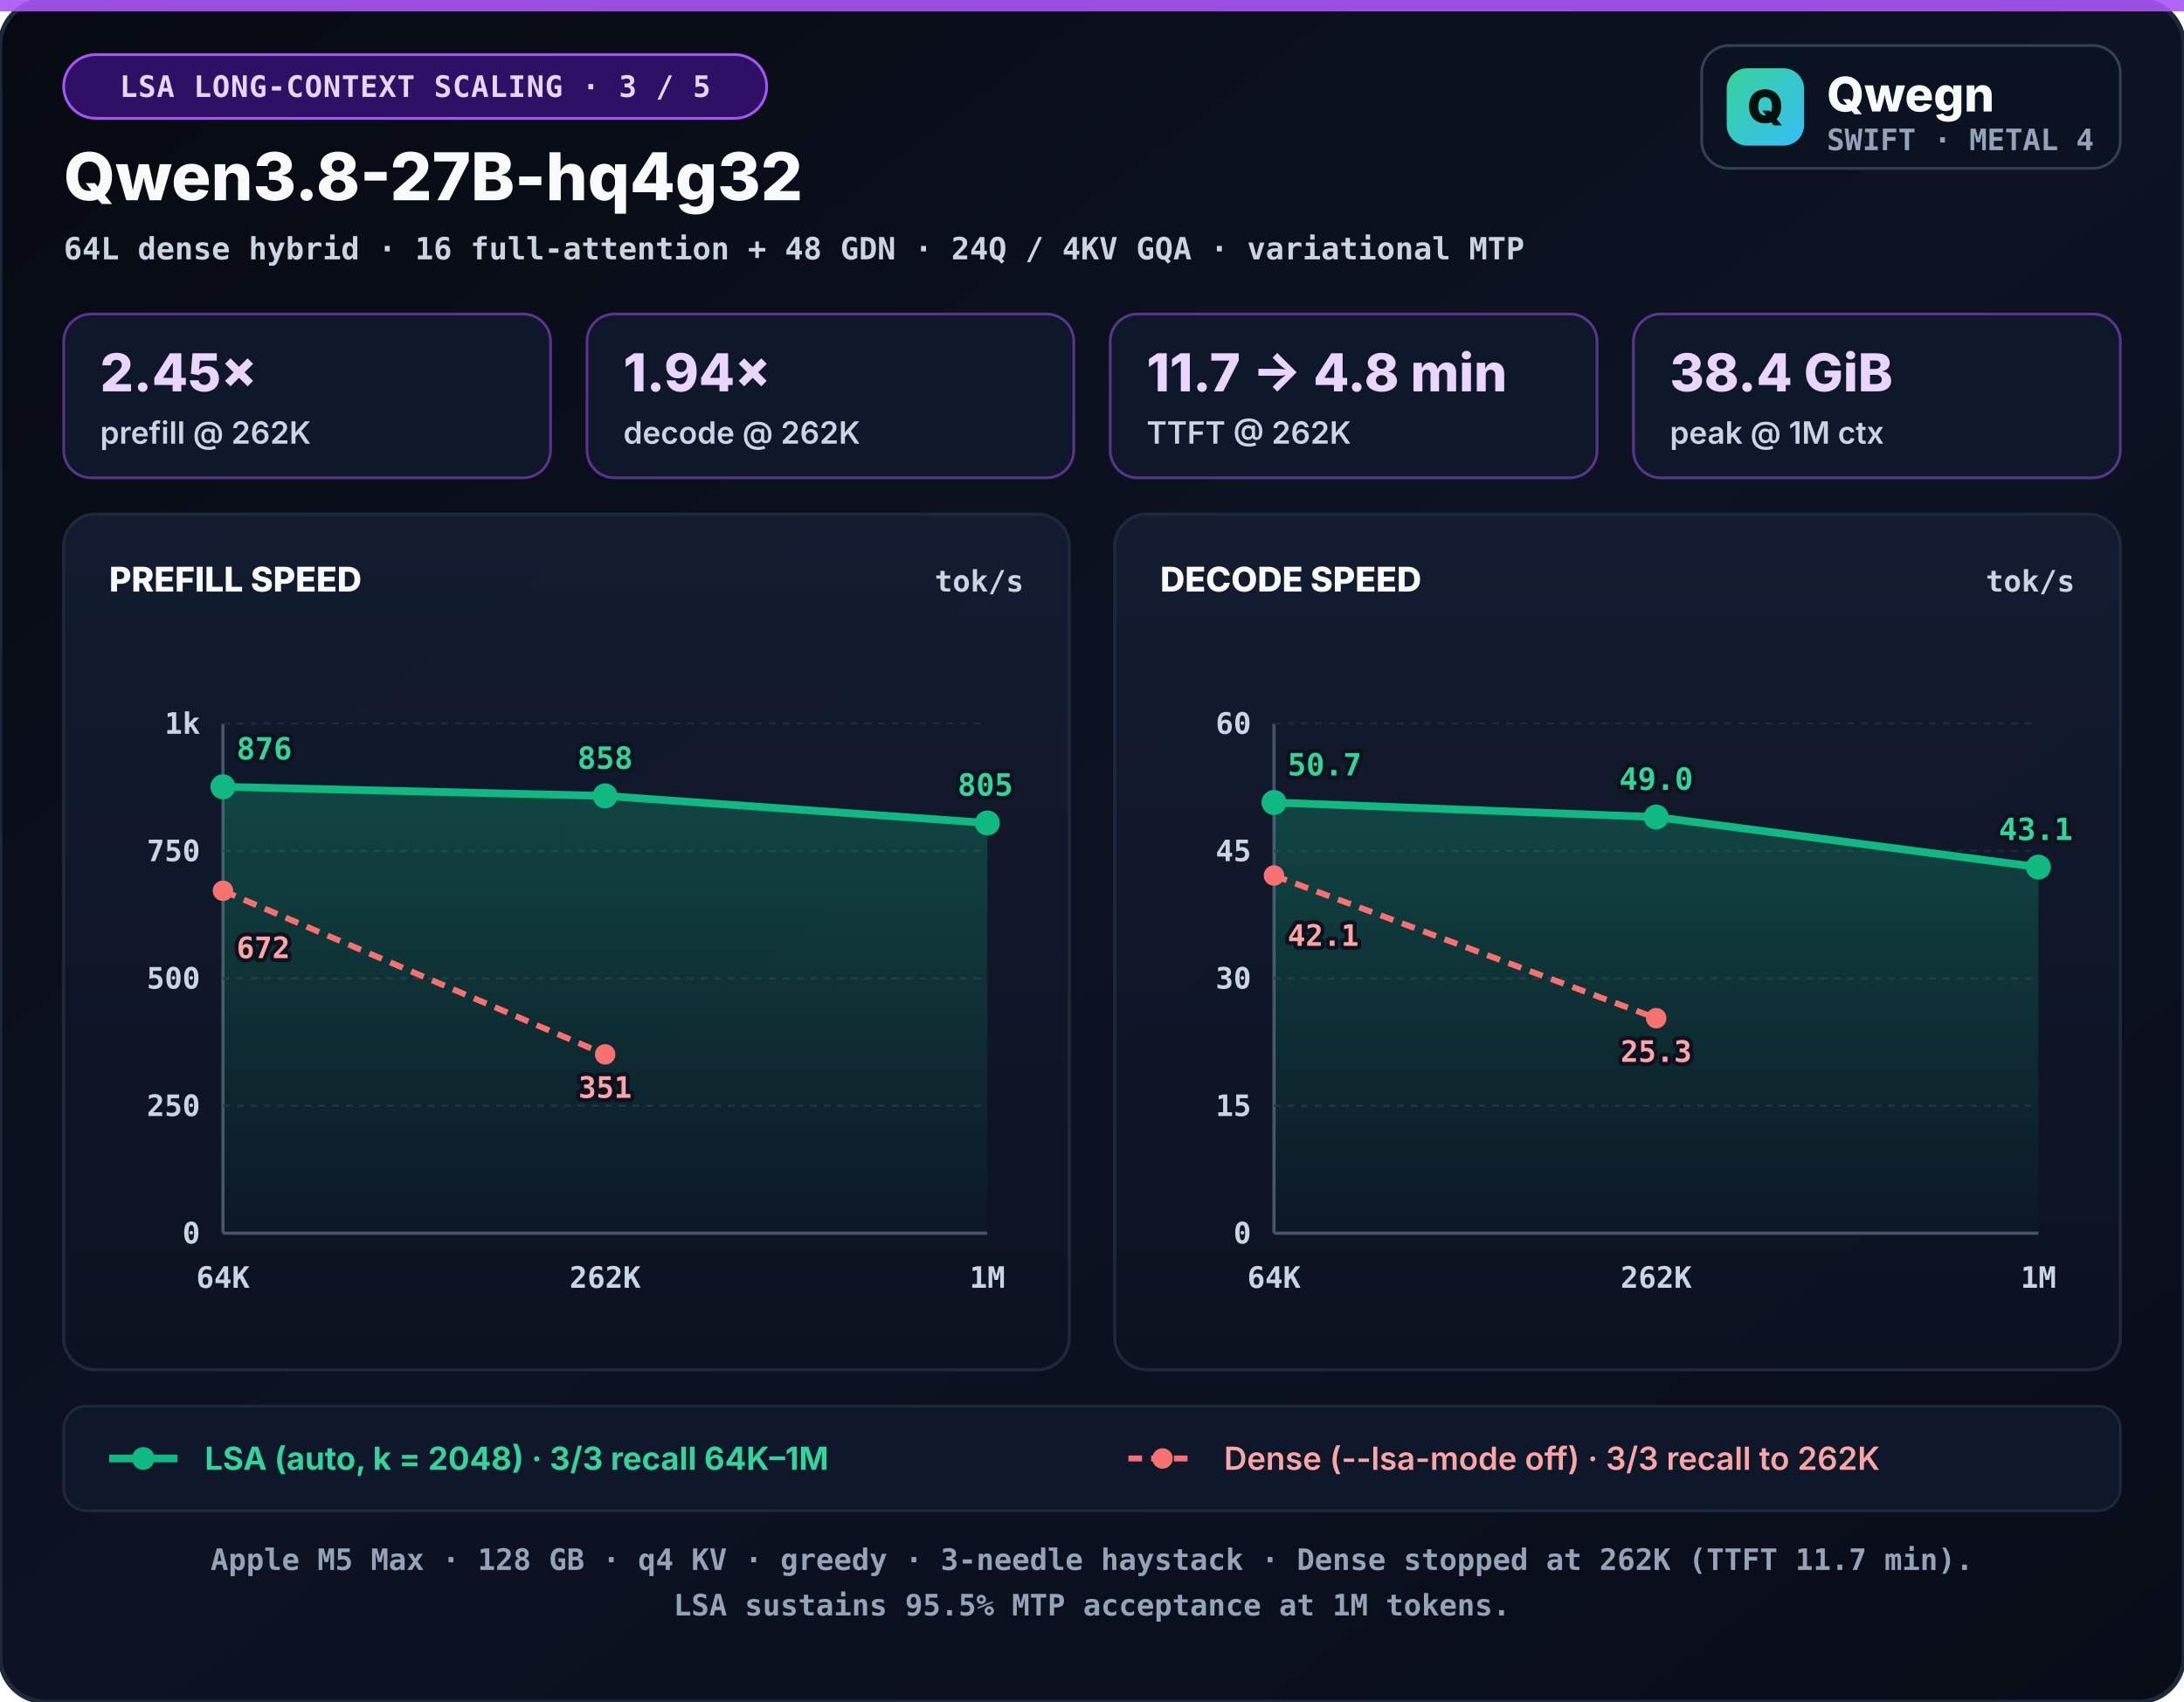
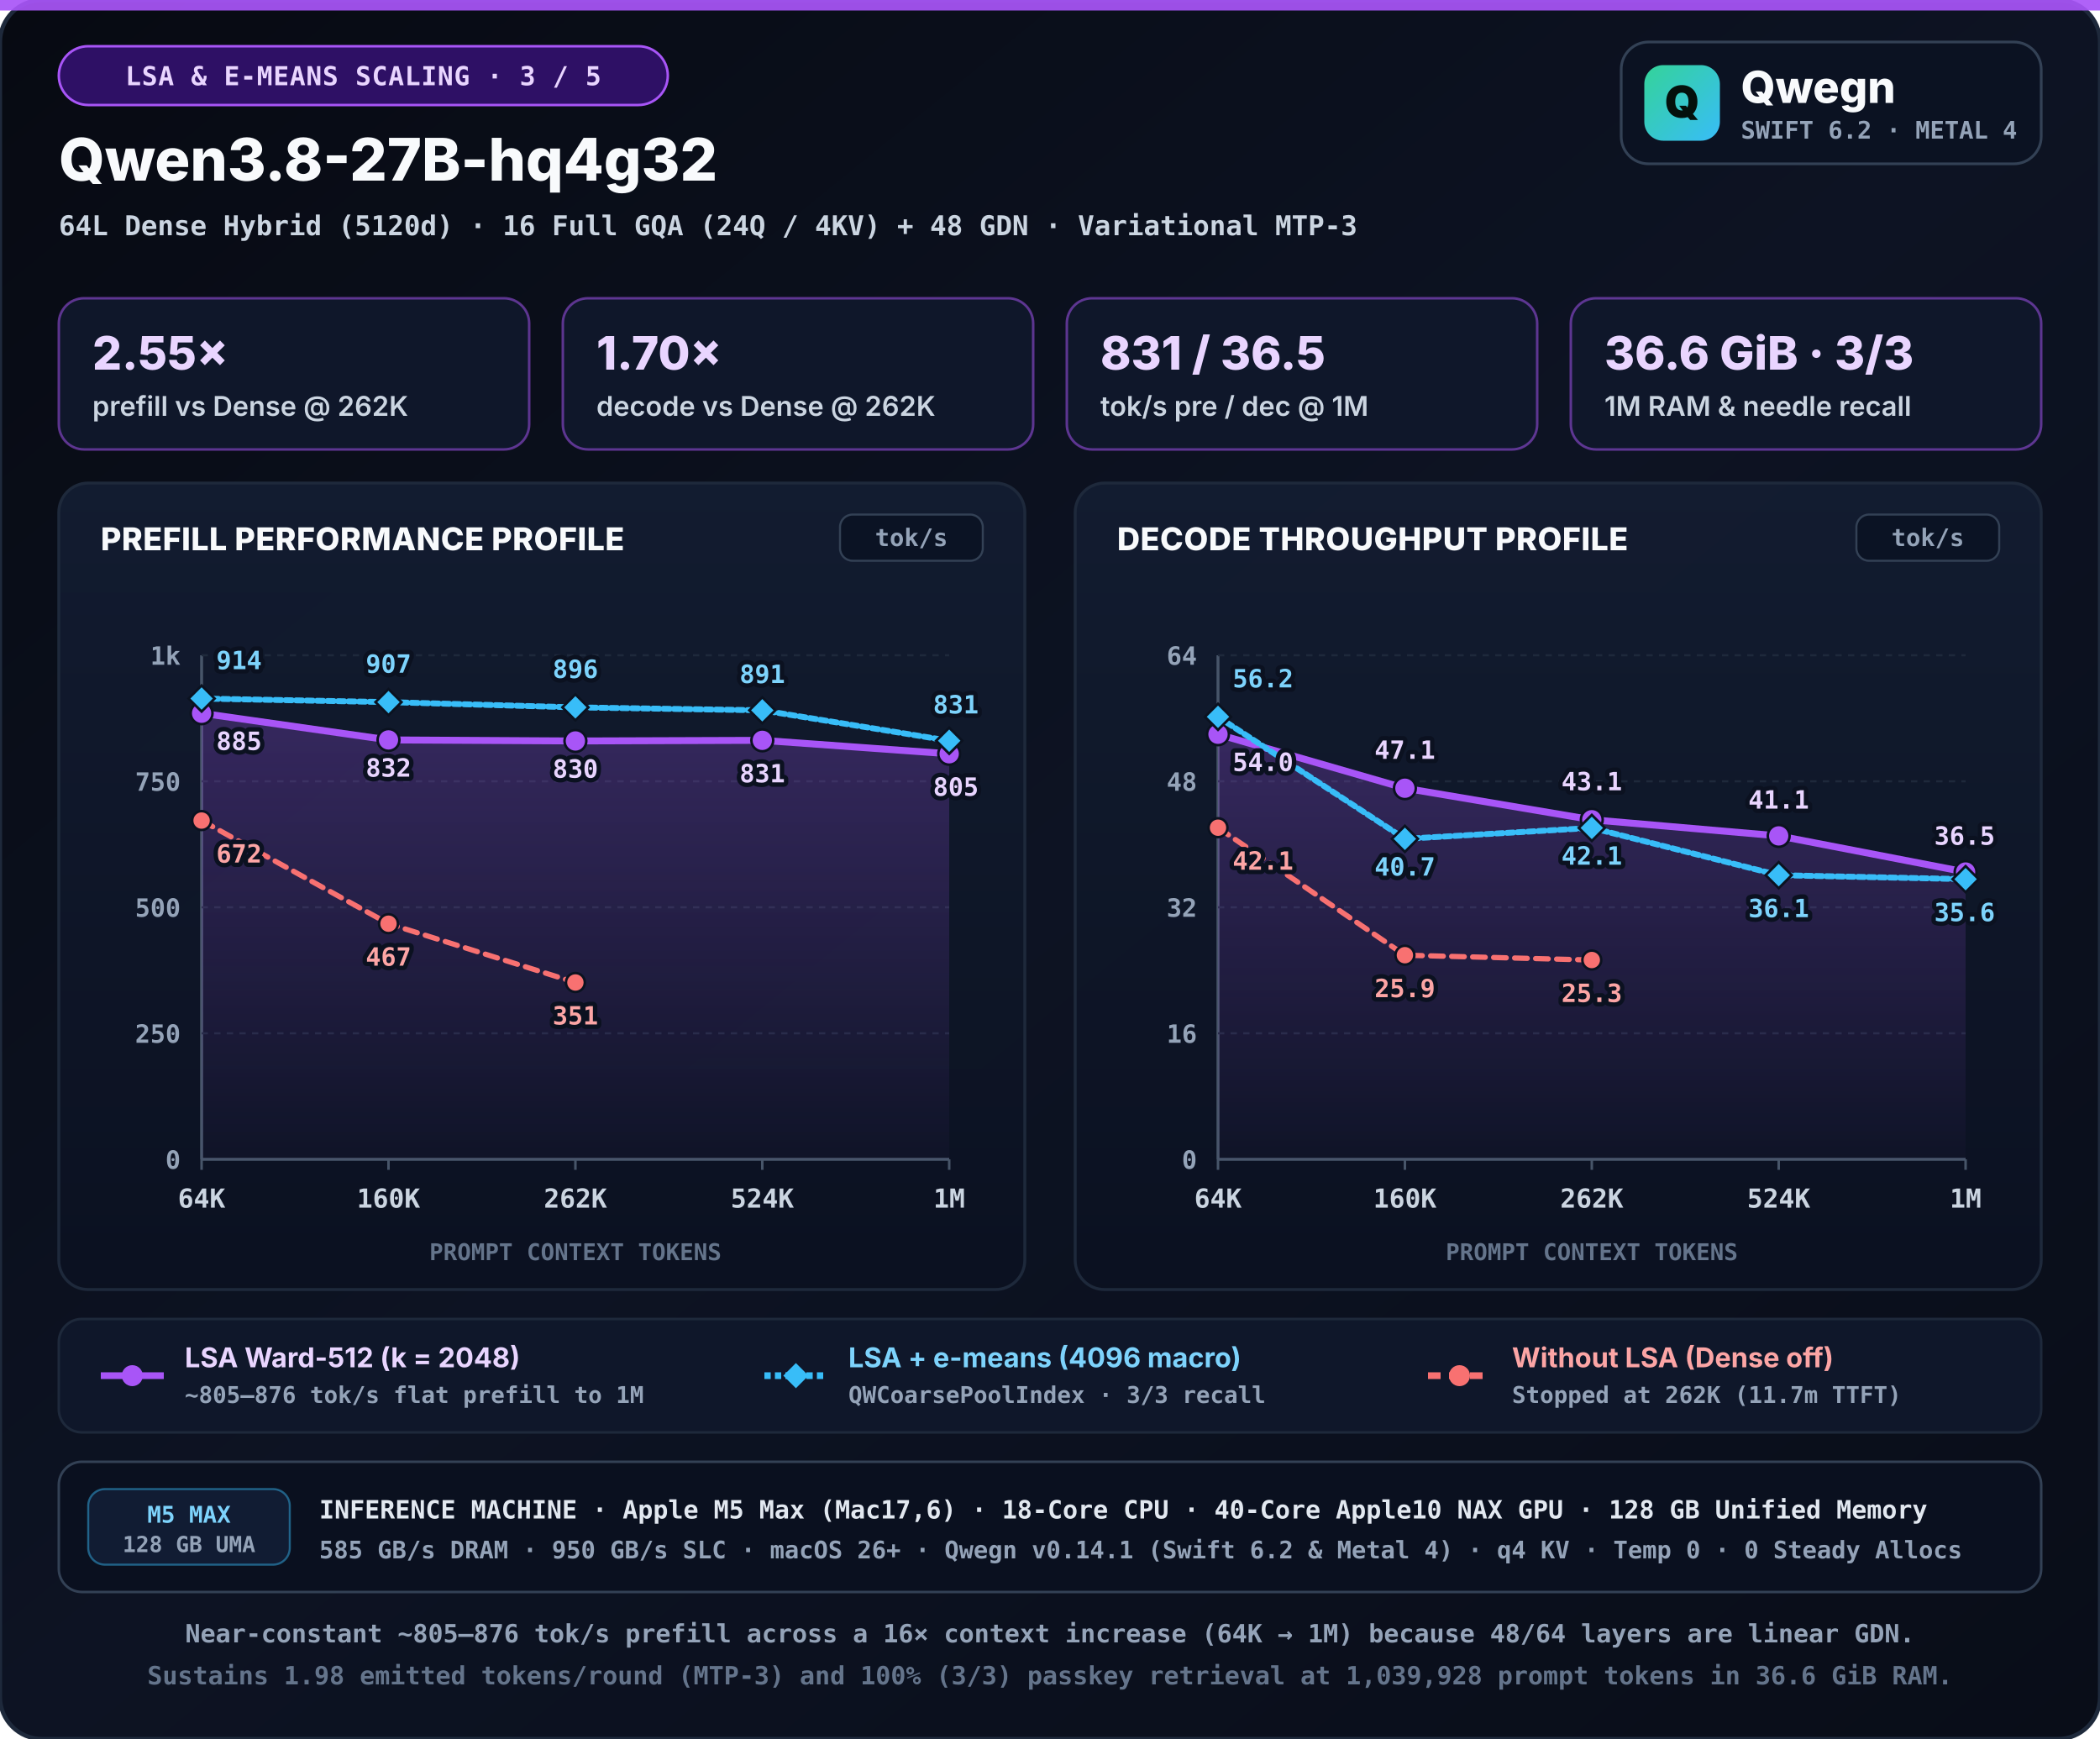
- <svg xmlns="http://www.w3.org/2000/svg" viewBox="0 0 960 748" width="960" height="748">
+ <svg xmlns="http://www.w3.org/2000/svg" viewBox="0 0 1000 828" width="1000" height="828">
  <defs>
    <linearGradient id="bg" x1="0" y1="0" x2="1" y2="1">
      <stop offset="0" stop-color="#070a12" />
      <stop offset="0.5" stop-color="#0d1323" />
      <stop offset="1" stop-color="#090d18" />
    </linearGradient>
    <linearGradient id="card" x1="0" y1="0" x2="0" y2="1">
-       <stop offset="0" stop-color="#131c31" stop-opacity="0.95" />
-       <stop offset="1" stop-color="#0c1220" stop-opacity="0.97" />
+       <stop offset="0" stop-color="#131c31" stop-opacity="0.96" />
+       <stop offset="1" stop-color="#0b1120" stop-opacity="0.98" />
    </linearGradient>
    <linearGradient id="aEm" x1="0" y1="0" x2="0" y2="1">
-       <stop offset="0" stop-color="#10b981" stop-opacity="0.28" />
+       <stop offset="0" stop-color="#10b981" stop-opacity="0.25" />
      <stop offset="1" stop-color="#10b981" stop-opacity="0.02" />
    </linearGradient>
    <linearGradient id="aCy" x1="0" y1="0" x2="0" y2="1">
-       <stop offset="0" stop-color="#38bdf8" stop-opacity="0.28" />
+       <stop offset="0" stop-color="#38bdf8" stop-opacity="0.25" />
      <stop offset="1" stop-color="#38bdf8" stop-opacity="0.02" />
+     </linearGradient>
+     <linearGradient id="aPu" x1="0" y1="0" x2="0" y2="1">
+       <stop offset="0" stop-color="#a855f7" stop-opacity="0.25" />
+       <stop offset="1" stop-color="#a855f7" stop-opacity="0.02" />
+     </linearGradient>
+     <linearGradient id="aRo" x1="0" y1="0" x2="0" y2="1">
+       <stop offset="0" stop-color="#f43f5e" stop-opacity="0.24" />
+       <stop offset="1" stop-color="#f43f5e" stop-opacity="0.02" />
    </linearGradient>
    <linearGradient id="mark" x1="0" y1="0" x2="1" y2="1">
      <stop offset="0" stop-color="#34d399" />
      <stop offset="1" stop-color="#38bdf8" />
    </linearGradient>
  </defs>
  <style>
    svg { text-rendering: geometricPrecision; -webkit-font-smoothing: antialiased; }
-     .title { font-family: -apple-system, BlinkMacSystemFont, "SF Pro Display", "Segoe UI", Roboto, sans-serif; font-weight: 800; }
-     .subtitle { font-family: -apple-system, BlinkMacSystemFont, "SF Pro Text", "Segoe UI", Roboto, sans-serif; font-weight: 500; }
    .sans { font-family: -apple-system, BlinkMacSystemFont, "SF Pro Display", "Inter", "Segoe UI", system-ui, sans-serif; }
    .mono { font-family: "SF Mono", "JetBrains Mono", Menlo, Consolas, monospace; font-weight: 600; }
  </style>
-   <rect width="960" height="748" rx="20" fill="url(#bg)" stroke="#1e293b" stroke-width="2" />
-   <rect x="0" y="0" width="960" height="5" fill="#a855f7" opacity="0.9" />
-   <g transform="translate(28, 24)">
-     <rect x="0.0" y="0.0" width="309" height="28" rx="14.0" fill="#2e1065" stroke="#a855f7" stroke-width="1.2" />
-     <text x="154.5" y="18.6" text-anchor="middle" class="mono" font-size="13" font-weight="700" fill="#e9d5ff" letter-spacing="0.3">LSA LONG-CONTEXT SCALING · 3 / 5</text>
-     <text x="0" y="64" class="sans" font-size="29" font-weight="800" fill="#f8fafc">Qwen3.8-27B-hq4g32</text>
-     <text x="0" y="90" class="mono" font-size="13.5" fill="#cbd5e1">64L dense hybrid · 16 full-attention + 48 GDN · 24Q / 4KV GQA · variational MTP</text>
-   </g>
-   <g transform="translate(748, 20)">
-     <rect width="184" height="54" rx="12" fill="#0b1222" stroke="#334155" stroke-width="1.2" />
-     <rect x="11" y="10" width="34" height="34" rx="9" fill="url(#mark)" />
-     <text x="28" y="34" text-anchor="middle" class="sans" font-size="20" font-weight="900" fill="#04110c">Q</text>
-     <text x="55" y="29" class="sans" font-size="21" font-weight="800" fill="#f8fafc">Qwegn</text>
-     <text x="55" y="46" class="mono" font-size="13" font-weight="700" fill="#94a3b8">SWIFT · METAL 4</text>
-   </g>
-   <g transform="translate(28, 138)">
-     <rect width="214" height="72" rx="12" fill="#0f172a" stroke="#a855f7" stroke-opacity="0.5" stroke-width="1.2" />
-     <text x="16" y="34" class="sans" font-size="23" font-weight="800" fill="#e9d5ff">2.45×</text>
-     <text x="16" y="57" class="sans" font-size="13.5" font-weight="600" fill="#cbd5e1">prefill @ 262K</text>
-   </g>
-   <g transform="translate(258, 138)">
-     <rect width="214" height="72" rx="12" fill="#0f172a" stroke="#a855f7" stroke-opacity="0.5" stroke-width="1.2" />
-     <text x="16" y="34" class="sans" font-size="23" font-weight="800" fill="#e9d5ff">1.94×</text>
-     <text x="16" y="57" class="sans" font-size="13.5" font-weight="600" fill="#cbd5e1">decode @ 262K</text>
-   </g>
-   <g transform="translate(488, 138)">
-     <rect width="214" height="72" rx="12" fill="#0f172a" stroke="#a855f7" stroke-opacity="0.5" stroke-width="1.2" />
-     <text x="16" y="34" class="sans" font-size="23" font-weight="800" fill="#e9d5ff">11.7 → 4.8 min</text>
-     <text x="16" y="57" class="sans" font-size="13.5" font-weight="600" fill="#cbd5e1">TTFT @ 262K</text>
-   </g>
-   <g transform="translate(718, 138)">
-     <rect width="214" height="72" rx="12" fill="#0f172a" stroke="#a855f7" stroke-opacity="0.5" stroke-width="1.2" />
-     <text x="16" y="34" class="sans" font-size="23" font-weight="800" fill="#e9d5ff">38.4 GiB</text>
-     <text x="16" y="57" class="sans" font-size="13.5" font-weight="600" fill="#cbd5e1">peak @ 1M ctx</text>
-   </g>
-   <g transform="translate(28, 226)">
-     <rect width="442" height="376" rx="14" fill="url(#card)" stroke="#1e293b" stroke-width="1.4" />
-     <text x="20" y="34" class="sans" font-size="15" font-weight="800" fill="#f8fafc">PREFILL SPEED</text>
-     <text x="422" y="34" text-anchor="end" class="mono" font-size="13" fill="#cbd5e1">tok/s</text>
-     <line x1="70.0" y1="316.0" x2="406.0" y2="316.0" stroke="#475569" stroke-width="1.4" />
-     <line x1="70.0" y1="92.0" x2="70.0" y2="316.0" stroke="#475569" stroke-width="1.4" />
-     <text x="60" y="320.5" text-anchor="end" class="mono" font-size="13" fill="#cbd5e1">0</text>
-     <line x1="70.0" y1="260.0" x2="406.0" y2="260.0" stroke="#1e293b" stroke-width="1" stroke-dasharray="3 3" />
-     <text x="60" y="264.5" text-anchor="end" class="mono" font-size="13" fill="#cbd5e1">250</text>
-     <line x1="70.0" y1="204.0" x2="406.0" y2="204.0" stroke="#1e293b" stroke-width="1" stroke-dasharray="3 3" />
-     <text x="60" y="208.5" text-anchor="end" class="mono" font-size="13" fill="#cbd5e1">500</text>
-     <line x1="70.0" y1="148.0" x2="406.0" y2="148.0" stroke="#1e293b" stroke-width="1" stroke-dasharray="3 3" />
-     <text x="60" y="152.5" text-anchor="end" class="mono" font-size="13" fill="#cbd5e1">750</text>
-     <line x1="70.0" y1="92.0" x2="406.0" y2="92.0" stroke="#1e293b" stroke-width="1" stroke-dasharray="3 3" />
-     <text x="60" y="96.5" text-anchor="end" class="mono" font-size="13" fill="#cbd5e1">1k</text>
-     <text x="70.0" y="340" text-anchor="middle" class="mono" font-size="13" fill="#cbd5e1">64K</text>
-     <text x="238.0" y="340" text-anchor="middle" class="mono" font-size="13" fill="#cbd5e1">262K</text>
-     <text x="406.0" y="340" text-anchor="middle" class="mono" font-size="13" fill="#cbd5e1">1M</text>
-     <polygon points="70.0,119.8 238.0,123.8 406.0,135.7 406.0,316.0 70.0,316.0" fill="url(#aEm)" />
-     <polyline points="70.0,165.5 238.0,237.4" fill="none" stroke="#f87171" stroke-width="2.6" stroke-linejoin="round" stroke-dasharray="6 4" />
-     <circle cx="70.0" cy="165.5" r="4.5" fill="#f87171" />
-     <circle cx="238.0" cy="237.4" r="4.5" fill="#f87171" />
-     <polyline points="70.0,119.8 238.0,123.8 406.0,135.7" fill="none" stroke="#10b981" stroke-width="3.4" stroke-linejoin="round" />
-     <circle cx="70.0" cy="119.8" r="5.5" fill="#10b981" />
-     <circle cx="238.0" cy="123.8" r="5.5" fill="#10b981" />
-     <circle cx="406.0" cy="135.7" r="5.5" fill="#10b981" />
-     <text x="76.0" y="195.1" text-anchor="start" class="mono" font-size="13" font-weight="700" fill="#fca5a5" paint-order="stroke" stroke="#0c1220" stroke-width="3.5" stroke-linejoin="round">672</text>
-     <text x="238.0" y="256.5" text-anchor="middle" class="mono" font-size="13" font-weight="700" fill="#fca5a5" paint-order="stroke" stroke="#0c1220" stroke-width="3.5" stroke-linejoin="round">351</text>
-     <text x="76.0" y="107.8" text-anchor="start" class="mono" font-size="13.5" font-weight="800" fill="#34d399" paint-order="stroke" stroke="#0c1220" stroke-width="3.5" stroke-linejoin="round">876</text>
-     <text x="238.0" y="111.9" text-anchor="middle" class="mono" font-size="13.5" font-weight="800" fill="#34d399" paint-order="stroke" stroke="#0c1220" stroke-width="3.5" stroke-linejoin="round">858</text>
-     <text x="417.3" y="123.7" text-anchor="end" class="mono" font-size="13.5" font-weight="800" fill="#34d399" paint-order="stroke" stroke="#0c1220" stroke-width="3.5" stroke-linejoin="round">805</text>
-   </g>
-   <g transform="translate(490, 226)">
-     <rect width="442" height="376" rx="14" fill="url(#card)" stroke="#1e293b" stroke-width="1.4" />
-     <text x="20" y="34" class="sans" font-size="15" font-weight="800" fill="#f8fafc">DECODE SPEED</text>
-     <text x="422" y="34" text-anchor="end" class="mono" font-size="13" fill="#cbd5e1">tok/s</text>
-     <line x1="70.0" y1="316.0" x2="406.0" y2="316.0" stroke="#475569" stroke-width="1.4" />
-     <line x1="70.0" y1="92.0" x2="70.0" y2="316.0" stroke="#475569" stroke-width="1.4" />
-     <text x="60" y="320.5" text-anchor="end" class="mono" font-size="13" fill="#cbd5e1">0</text>
-     <line x1="70.0" y1="260.0" x2="406.0" y2="260.0" stroke="#1e293b" stroke-width="1" stroke-dasharray="3 3" />
-     <text x="60" y="264.5" text-anchor="end" class="mono" font-size="13" fill="#cbd5e1">15</text>
-     <line x1="70.0" y1="204.0" x2="406.0" y2="204.0" stroke="#1e293b" stroke-width="1" stroke-dasharray="3 3" />
-     <text x="60" y="208.5" text-anchor="end" class="mono" font-size="13" fill="#cbd5e1">30</text>
-     <line x1="70.0" y1="148.0" x2="406.0" y2="148.0" stroke="#1e293b" stroke-width="1" stroke-dasharray="3 3" />
-     <text x="60" y="152.5" text-anchor="end" class="mono" font-size="13" fill="#cbd5e1">45</text>
-     <line x1="70.0" y1="92.0" x2="406.0" y2="92.0" stroke="#1e293b" stroke-width="1" stroke-dasharray="3 3" />
-     <text x="60" y="96.5" text-anchor="end" class="mono" font-size="13" fill="#cbd5e1">60</text>
-     <text x="70.0" y="340" text-anchor="middle" class="mono" font-size="13" fill="#cbd5e1">64K</text>
-     <text x="238.0" y="340" text-anchor="middle" class="mono" font-size="13" fill="#cbd5e1">262K</text>
-     <text x="406.0" y="340" text-anchor="middle" class="mono" font-size="13" fill="#cbd5e1">1M</text>
-     <polygon points="70.0,126.7 238.0,133.1 406.0,155.1 406.0,316.0 70.0,316.0" fill="url(#aEm)" />
-     <polyline points="70.0,158.8 238.0,221.5" fill="none" stroke="#f87171" stroke-width="2.6" stroke-linejoin="round" stroke-dasharray="6 4" />
-     <circle cx="70.0" cy="158.8" r="4.5" fill="#f87171" />
-     <circle cx="238.0" cy="221.5" r="4.5" fill="#f87171" />
-     <polyline points="70.0,126.7 238.0,133.1 406.0,155.1" fill="none" stroke="#10b981" stroke-width="3.4" stroke-linejoin="round" />
-     <circle cx="70.0" cy="126.7" r="5.5" fill="#10b981" />
-     <circle cx="238.0" cy="133.1" r="5.5" fill="#10b981" />
-     <circle cx="406.0" cy="155.1" r="5.5" fill="#10b981" />
-     <text x="76.0" y="189.7" text-anchor="start" class="mono" font-size="13" font-weight="700" fill="#fca5a5" paint-order="stroke" stroke="#0c1220" stroke-width="3.5" stroke-linejoin="round">42.1</text>
-     <text x="238.0" y="240.7" text-anchor="middle" class="mono" font-size="13" font-weight="700" fill="#fca5a5" paint-order="stroke" stroke="#0c1220" stroke-width="3.5" stroke-linejoin="round">25.3</text>
-     <text x="76.0" y="114.8" text-anchor="start" class="mono" font-size="13.5" font-weight="800" fill="#34d399" paint-order="stroke" stroke="#0c1220" stroke-width="3.5" stroke-linejoin="round">50.7</text>
-     <text x="238.0" y="121.1" text-anchor="middle" class="mono" font-size="13.5" font-weight="800" fill="#34d399" paint-order="stroke" stroke="#0c1220" stroke-width="3.5" stroke-linejoin="round">49.0</text>
-     <text x="421.1" y="143.2" text-anchor="end" class="mono" font-size="13.5" font-weight="800" fill="#34d399" paint-order="stroke" stroke="#0c1220" stroke-width="3.5" stroke-linejoin="round">43.1</text>
-   </g>
-   <g transform="translate(28, 618)">
-     <rect width="904" height="46" rx="10" fill="#0f172a" stroke="#1e293b" stroke-width="1.2" />
-     <line x1="20" y1="23" x2="50" y2="23" stroke="#10b981" stroke-width="3.4" />
-     <circle cx="35" cy="23" r="5" fill="#10b981" />
-     <text x="62" y="28" class="sans" font-size="14" font-weight="700" fill="#34d399">LSA (auto, k = 2048) · 3/3 recall 64K–1M</text>
-     <line x1="468" y1="23" x2="498" y2="23" stroke="#f87171" stroke-width="2.6" stroke-dasharray="6 4" />
-     <circle cx="483" cy="23" r="4.5" fill="#f87171" />
-     <text x="510" y="28" class="sans" font-size="14" font-weight="600" fill="#fca5a5">Dense (--lsa-mode off) · 3/3 recall to 262K</text>
-   </g>
-   <text x="480" y="690" text-anchor="middle" class="mono" font-size="13" fill="#94a3b8">Apple M5 Max · 128 GB · q4 KV · greedy · 3-needle haystack · Dense stopped at 262K (TTFT 11.7 min).</text>
-   <text x="480" y="710" text-anchor="middle" class="mono" font-size="13" fill="#94a3b8">LSA sustains 95.5% MTP acceptance at 1M tokens.</text>
+   <rect width="1000" height="828" rx="20" fill="url(#bg)" stroke="#1e293b" stroke-width="2" />
+   <rect x="0" y="0" width="1000" height="5" fill="#a855f7" opacity="0.92" />
+   <g transform="translate(28, 22)">
+     <rect x="0" y="0" width="290" height="28" rx="14" fill="#2e1065" stroke="#a855f7" stroke-width="1.2" />
+     <text x="145.0" y="18.6" text-anchor="middle" class="mono" font-size="12.5" font-weight="700" fill="#e9d5ff" letter-spacing="0.3">LSA &amp; E-MEANS SCALING · 3 / 5</text>
+     <text x="0" y="64" class="sans" font-size="28" font-weight="800" fill="#f8fafc">Qwen3.8-27B-hq4g32</text>
+     <text x="0" y="90" class="mono" font-size="13" fill="#cbd5e1">64L Dense Hybrid (5120d) · 16 Full GQA (24Q / 4KV) + 48 GDN · Variational MTP-3</text>
+   </g>
+   <g transform="translate(772, 20)">
+     <rect width="200" height="58" rx="13" fill="#0b1222" stroke="#334155" stroke-width="1.3" />
+     <rect x="11" y="11" width="36" height="36" rx="9" fill="url(#mark)" />
+     <text x="29" y="36" text-anchor="middle" class="sans" font-size="21" font-weight="900" fill="#04110c">Q</text>
+     <text x="57" y="29" class="sans" font-size="21" font-weight="800" fill="#f8fafc">Qwegn</text>
+     <text x="57" y="46" class="mono" font-size="11.5" font-weight="700" fill="#94a3b8">SWIFT 6.2 · METAL 4</text>
+   </g>
+   <g transform="translate(28, 142)">
+     <rect width="224" height="72" rx="12" fill="#0f172a" stroke="#a855f7" stroke-opacity="0.52" stroke-width="1.2" />
+     <text x="16" y="34" class="sans" font-size="22" font-weight="800" fill="#e9d5ff">2.55×</text>
+     <text x="16" y="56" class="sans" font-size="13" font-weight="600" fill="#cbd5e1">prefill vs Dense @ 262K</text>
+   </g>
+   <g transform="translate(268, 142)">
+     <rect width="224" height="72" rx="12" fill="#0f172a" stroke="#a855f7" stroke-opacity="0.52" stroke-width="1.2" />
+     <text x="16" y="34" class="sans" font-size="22" font-weight="800" fill="#e9d5ff">1.70×</text>
+     <text x="16" y="56" class="sans" font-size="13" font-weight="600" fill="#cbd5e1">decode vs Dense @ 262K</text>
+   </g>
+   <g transform="translate(508, 142)">
+     <rect width="224" height="72" rx="12" fill="#0f172a" stroke="#a855f7" stroke-opacity="0.52" stroke-width="1.2" />
+     <text x="16" y="34" class="sans" font-size="22" font-weight="800" fill="#e9d5ff">831 / 36.5</text>
+     <text x="16" y="56" class="sans" font-size="13" font-weight="600" fill="#cbd5e1">tok/s pre / dec @ 1M</text>
+   </g>
+   <g transform="translate(748, 142)">
+     <rect width="224" height="72" rx="12" fill="#0f172a" stroke="#a855f7" stroke-opacity="0.52" stroke-width="1.2" />
+     <text x="16" y="34" class="sans" font-size="22" font-weight="800" fill="#e9d5ff">36.6 GiB · 3/3</text>
+     <text x="16" y="56" class="sans" font-size="13" font-weight="600" fill="#cbd5e1">1M RAM &amp; needle recall</text>
+   </g>
+   <g transform="translate(28, 230)">
+     <rect width="460" height="384" rx="14" fill="url(#card)" stroke="#1e293b" stroke-width="1.4" />
+     <text x="20" y="32" class="sans" font-size="15" font-weight="800" fill="#f8fafc" letter-spacing="0.2">PREFILL PERFORMANCE PROFILE</text>
+     <rect x="372" y="15" width="68" height="22" rx="6" fill="#0b1324" stroke="#334155" stroke-width="1" />
+     <text x="406" y="30" text-anchor="middle" class="mono" font-size="11.5" fill="#94a3b8">tok/s</text>
+     <line x1="68.0" y1="322.0" x2="424.0" y2="322.0" stroke="#475569" stroke-width="1.4" />
+     <line x1="68.0" y1="82.0" x2="68.0" y2="322.0" stroke="#475569" stroke-width="1.4" />
+     <text x="58.0" y="326.5" text-anchor="end" class="mono" font-size="12" fill="#94a3b8">0</text>
+     <line x1="68.0" y1="262.0" x2="424.0" y2="262.0" stroke="#1e293b" stroke-width="1" stroke-dasharray="3 3" />
+     <text x="58.0" y="266.5" text-anchor="end" class="mono" font-size="12" fill="#94a3b8">250</text>
+     <line x1="68.0" y1="202.0" x2="424.0" y2="202.0" stroke="#1e293b" stroke-width="1" stroke-dasharray="3 3" />
+     <text x="58.0" y="206.5" text-anchor="end" class="mono" font-size="12" fill="#94a3b8">500</text>
+     <line x1="68.0" y1="142.0" x2="424.0" y2="142.0" stroke="#1e293b" stroke-width="1" stroke-dasharray="3 3" />
+     <text x="58.0" y="146.5" text-anchor="end" class="mono" font-size="12" fill="#94a3b8">750</text>
+     <line x1="68.0" y1="82.0" x2="424.0" y2="82.0" stroke="#1e293b" stroke-width="1" stroke-dasharray="3 3" />
+     <text x="58.0" y="86.5" text-anchor="end" class="mono" font-size="12" fill="#94a3b8">1k</text>
+     <line x1="68.0" y1="322.0" x2="68.0" y2="327.0" stroke="#475569" stroke-width="1.2" />
+     <text x="68.0" y="345.0" text-anchor="middle" class="mono" font-size="12.5" fill="#cbd5e1">64K</text>
+     <line x1="157.0" y1="322.0" x2="157.0" y2="327.0" stroke="#475569" stroke-width="1.2" />
+     <text x="157.0" y="345.0" text-anchor="middle" class="mono" font-size="12.5" fill="#cbd5e1">160K</text>
+     <line x1="246.0" y1="322.0" x2="246.0" y2="327.0" stroke="#475569" stroke-width="1.2" />
+     <text x="246.0" y="345.0" text-anchor="middle" class="mono" font-size="12.5" fill="#cbd5e1">262K</text>
+     <line x1="335.0" y1="322.0" x2="335.0" y2="327.0" stroke="#475569" stroke-width="1.2" />
+     <text x="335.0" y="345.0" text-anchor="middle" class="mono" font-size="12.5" fill="#cbd5e1">524K</text>
+     <line x1="424.0" y1="322.0" x2="424.0" y2="327.0" stroke="#475569" stroke-width="1.2" />
+     <text x="424.0" y="345.0" text-anchor="middle" class="mono" font-size="12.5" fill="#cbd5e1">1M</text>
+     <text x="246.0" y="370.0" text-anchor="middle" class="mono" font-size="11" fill="#64748b">PROMPT CONTEXT TOKENS</text>
+     <polygon points="68.0,109.6 157.0,122.3 246.0,122.8 335.0,122.5 424.0,128.9 424.0,322.0 68.0,322.0" fill="url(#aPu)" />
+     <polyline points="68.0,160.7 157.0,209.8 246.0,237.8" fill="none" stroke="#f87171" stroke-width="2.5" stroke-linejoin="round" stroke-linecap="round" stroke-dasharray="6 4" />
+     <circle cx="68.0" cy="160.7" r="4.5" fill="#f87171" stroke="#0b1220" stroke-width="1.2" />
+     <circle cx="157.0" cy="209.8" r="4.5" fill="#f87171" stroke="#0b1220" stroke-width="1.2" />
+     <circle cx="246.0" cy="237.8" r="4.5" fill="#f87171" stroke="#0b1220" stroke-width="1.2" />
+     <polyline points="68.0,109.6 157.0,122.3 246.0,122.8 335.0,122.5 424.0,128.9" fill="none" stroke="#a855f7" stroke-width="3.3" stroke-linejoin="round" stroke-linecap="round" />
+     <circle cx="68.0" cy="109.6" r="5.2" fill="#a855f7" stroke="#0b1220" stroke-width="1.2" />
+     <circle cx="157.0" cy="122.3" r="5.2" fill="#a855f7" stroke="#0b1220" stroke-width="1.2" />
+     <circle cx="246.0" cy="122.8" r="5.2" fill="#a855f7" stroke="#0b1220" stroke-width="1.2" />
+     <circle cx="335.0" cy="122.5" r="5.2" fill="#a855f7" stroke="#0b1220" stroke-width="1.2" />
+     <circle cx="424.0" cy="128.9" r="5.2" fill="#a855f7" stroke="#0b1220" stroke-width="1.2" />
+     <polyline points="68.0,102.6 157.0,104.3 246.0,106.8 335.0,108.2 424.0,122.7" fill="none" stroke="#38bdf8" stroke-width="2.8" stroke-linejoin="round" stroke-linecap="round" stroke-dasharray="3 2" />
+     <polygon points="68.0,96.4 74.2,102.6 68.0,108.8 61.8,102.6" fill="#38bdf8" stroke="#0b1220" stroke-width="1.2" />
+     <polygon points="157.0,98.1 163.2,104.3 157.0,110.5 150.8,104.3" fill="#38bdf8" stroke="#0b1220" stroke-width="1.2" />
+     <polygon points="246.0,100.6 252.2,106.8 246.0,113.0 239.8,106.8" fill="#38bdf8" stroke="#0b1220" stroke-width="1.2" />
+     <polygon points="335.0,102.0 341.2,108.2 335.0,114.4 328.8,108.2" fill="#38bdf8" stroke="#0b1220" stroke-width="1.2" />
+     <polygon points="424.0,116.5 430.2,122.7 424.0,128.9 417.8,122.7" fill="#38bdf8" stroke="#0b1220" stroke-width="1.2" />
+     <text x="75.0" y="180.7" text-anchor="start" class="mono" font-size="12" font-weight="700" fill="none" stroke="#0b1120" stroke-width="4.2" stroke-linejoin="round">672</text>
+     <text x="75.0" y="180.7" text-anchor="start" class="mono" font-size="12" font-weight="700" fill="#fca5a5">672</text>
+     <text x="75.0" y="127.1" text-anchor="start" class="mono" font-size="12" font-weight="800" fill="none" stroke="#0b1120" stroke-width="4.2" stroke-linejoin="round">885</text>
+     <text x="75.0" y="127.1" text-anchor="start" class="mono" font-size="12" font-weight="800" fill="#e9d5ff">885</text>
+     <text x="75.0" y="88.6" text-anchor="start" class="mono" font-size="12" font-weight="800" fill="none" stroke="#0b1120" stroke-width="4.2" stroke-linejoin="round">914</text>
+     <text x="75.0" y="88.6" text-anchor="start" class="mono" font-size="12" font-weight="800" fill="#7dd3fc">914</text>
+     <text x="157.0" y="229.8" text-anchor="middle" class="mono" font-size="12" font-weight="700" fill="none" stroke="#0b1120" stroke-width="4.2" stroke-linejoin="round">467</text>
+     <text x="157.0" y="229.8" text-anchor="middle" class="mono" font-size="12" font-weight="700" fill="#fca5a5">467</text>
+     <text x="157.0" y="139.8" text-anchor="middle" class="mono" font-size="12" font-weight="800" fill="none" stroke="#0b1120" stroke-width="4.2" stroke-linejoin="round">832</text>
+     <text x="157.0" y="139.8" text-anchor="middle" class="mono" font-size="12" font-weight="800" fill="#e9d5ff">832</text>
+     <text x="157.0" y="90.3" text-anchor="middle" class="mono" font-size="12" font-weight="800" fill="none" stroke="#0b1120" stroke-width="4.2" stroke-linejoin="round">907</text>
+     <text x="157.0" y="90.3" text-anchor="middle" class="mono" font-size="12" font-weight="800" fill="#7dd3fc">907</text>
+     <text x="246.0" y="257.8" text-anchor="middle" class="mono" font-size="12" font-weight="700" fill="none" stroke="#0b1120" stroke-width="4.2" stroke-linejoin="round">351</text>
+     <text x="246.0" y="257.8" text-anchor="middle" class="mono" font-size="12" font-weight="700" fill="#fca5a5">351</text>
+     <text x="246.0" y="140.3" text-anchor="middle" class="mono" font-size="12" font-weight="800" fill="none" stroke="#0b1120" stroke-width="4.2" stroke-linejoin="round">830</text>
+     <text x="246.0" y="140.3" text-anchor="middle" class="mono" font-size="12" font-weight="800" fill="#e9d5ff">830</text>
+     <text x="246.0" y="92.8" text-anchor="middle" class="mono" font-size="12" font-weight="800" fill="none" stroke="#0b1120" stroke-width="4.2" stroke-linejoin="round">896</text>
+     <text x="246.0" y="92.8" text-anchor="middle" class="mono" font-size="12" font-weight="800" fill="#7dd3fc">896</text>
+     <text x="335.0" y="142.5" text-anchor="middle" class="mono" font-size="12" font-weight="800" fill="none" stroke="#0b1120" stroke-width="4.2" stroke-linejoin="round">831</text>
+     <text x="335.0" y="142.5" text-anchor="middle" class="mono" font-size="12" font-weight="800" fill="#e9d5ff">831</text>
+     <text x="335.0" y="95.2" text-anchor="middle" class="mono" font-size="12" font-weight="800" fill="none" stroke="#0b1120" stroke-width="4.2" stroke-linejoin="round">891</text>
+     <text x="335.0" y="95.2" text-anchor="middle" class="mono" font-size="12" font-weight="800" fill="#7dd3fc">891</text>
+     <text x="438.0" y="148.9" text-anchor="end" class="mono" font-size="12" font-weight="800" fill="none" stroke="#0b1120" stroke-width="4.2" stroke-linejoin="round">805</text>
+     <text x="438.0" y="148.9" text-anchor="end" class="mono" font-size="12" font-weight="800" fill="#e9d5ff">805</text>
+     <text x="438.0" y="109.7" text-anchor="end" class="mono" font-size="12" font-weight="800" fill="none" stroke="#0b1120" stroke-width="4.2" stroke-linejoin="round">831</text>
+     <text x="438.0" y="109.7" text-anchor="end" class="mono" font-size="12" font-weight="800" fill="#7dd3fc">831</text>
+   </g>
+   <g transform="translate(512, 230)">
+     <rect width="460" height="384" rx="14" fill="url(#card)" stroke="#1e293b" stroke-width="1.4" />
+     <text x="20" y="32" class="sans" font-size="15" font-weight="800" fill="#f8fafc" letter-spacing="0.2">DECODE THROUGHPUT PROFILE</text>
+     <rect x="372" y="15" width="68" height="22" rx="6" fill="#0b1324" stroke="#334155" stroke-width="1" />
+     <text x="406" y="30" text-anchor="middle" class="mono" font-size="11.5" fill="#94a3b8">tok/s</text>
+     <line x1="68.0" y1="322.0" x2="424.0" y2="322.0" stroke="#475569" stroke-width="1.4" />
+     <line x1="68.0" y1="82.0" x2="68.0" y2="322.0" stroke="#475569" stroke-width="1.4" />
+     <text x="58.0" y="326.5" text-anchor="end" class="mono" font-size="12" fill="#94a3b8">0</text>
+     <line x1="68.0" y1="262.0" x2="424.0" y2="262.0" stroke="#1e293b" stroke-width="1" stroke-dasharray="3 3" />
+     <text x="58.0" y="266.5" text-anchor="end" class="mono" font-size="12" fill="#94a3b8">16</text>
+     <line x1="68.0" y1="202.0" x2="424.0" y2="202.0" stroke="#1e293b" stroke-width="1" stroke-dasharray="3 3" />
+     <text x="58.0" y="206.5" text-anchor="end" class="mono" font-size="12" fill="#94a3b8">32</text>
+     <line x1="68.0" y1="142.0" x2="424.0" y2="142.0" stroke="#1e293b" stroke-width="1" stroke-dasharray="3 3" />
+     <text x="58.0" y="146.5" text-anchor="end" class="mono" font-size="12" fill="#94a3b8">48</text>
+     <line x1="68.0" y1="82.0" x2="424.0" y2="82.0" stroke="#1e293b" stroke-width="1" stroke-dasharray="3 3" />
+     <text x="58.0" y="86.5" text-anchor="end" class="mono" font-size="12" fill="#94a3b8">64</text>
+     <line x1="68.0" y1="322.0" x2="68.0" y2="327.0" stroke="#475569" stroke-width="1.2" />
+     <text x="68.0" y="345.0" text-anchor="middle" class="mono" font-size="12.5" fill="#cbd5e1">64K</text>
+     <line x1="157.0" y1="322.0" x2="157.0" y2="327.0" stroke="#475569" stroke-width="1.2" />
+     <text x="157.0" y="345.0" text-anchor="middle" class="mono" font-size="12.5" fill="#cbd5e1">160K</text>
+     <line x1="246.0" y1="322.0" x2="246.0" y2="327.0" stroke="#475569" stroke-width="1.2" />
+     <text x="246.0" y="345.0" text-anchor="middle" class="mono" font-size="12.5" fill="#cbd5e1">262K</text>
+     <line x1="335.0" y1="322.0" x2="335.0" y2="327.0" stroke="#475569" stroke-width="1.2" />
+     <text x="335.0" y="345.0" text-anchor="middle" class="mono" font-size="12.5" fill="#cbd5e1">524K</text>
+     <line x1="424.0" y1="322.0" x2="424.0" y2="327.0" stroke="#475569" stroke-width="1.2" />
+     <text x="424.0" y="345.0" text-anchor="middle" class="mono" font-size="12.5" fill="#cbd5e1">1M</text>
+     <text x="246.0" y="370.0" text-anchor="middle" class="mono" font-size="11" fill="#64748b">PROMPT CONTEXT TOKENS</text>
+     <polygon points="68.0,119.6 157.0,145.3 246.0,160.3 335.0,168.0 424.0,185.2 424.0,322.0 68.0,322.0" fill="url(#aPu)" />
+     <polyline points="68.0,164.1 157.0,224.8 246.0,227.1" fill="none" stroke="#f87171" stroke-width="2.5" stroke-linejoin="round" stroke-linecap="round" stroke-dasharray="6 4" />
+     <circle cx="68.0" cy="164.1" r="4.5" fill="#f87171" stroke="#0b1220" stroke-width="1.2" />
+     <circle cx="157.0" cy="224.8" r="4.5" fill="#f87171" stroke="#0b1220" stroke-width="1.2" />
+     <circle cx="246.0" cy="227.1" r="4.5" fill="#f87171" stroke="#0b1220" stroke-width="1.2" />
+     <polyline points="68.0,119.6 157.0,145.3 246.0,160.3 335.0,168.0 424.0,185.2" fill="none" stroke="#a855f7" stroke-width="3.3" stroke-linejoin="round" stroke-linecap="round" />
+     <circle cx="68.0" cy="119.6" r="5.2" fill="#a855f7" stroke="#0b1220" stroke-width="1.2" />
+     <circle cx="157.0" cy="145.3" r="5.2" fill="#a855f7" stroke="#0b1220" stroke-width="1.2" />
+     <circle cx="246.0" cy="160.3" r="5.2" fill="#a855f7" stroke="#0b1220" stroke-width="1.2" />
+     <circle cx="335.0" cy="168.0" r="5.2" fill="#a855f7" stroke="#0b1220" stroke-width="1.2" />
+     <circle cx="424.0" cy="185.2" r="5.2" fill="#a855f7" stroke="#0b1220" stroke-width="1.2" />
+     <polyline points="68.0,111.3 157.0,169.4 246.0,164.2 335.0,186.7 424.0,188.6" fill="none" stroke="#38bdf8" stroke-width="2.8" stroke-linejoin="round" stroke-linecap="round" stroke-dasharray="3 2" />
+     <polygon points="68.0,105.1 74.2,111.3 68.0,117.5 61.8,111.3" fill="#38bdf8" stroke="#0b1220" stroke-width="1.2" />
+     <polygon points="157.0,163.2 163.2,169.4 157.0,175.6 150.8,169.4" fill="#38bdf8" stroke="#0b1220" stroke-width="1.2" />
+     <polygon points="246.0,158.0 252.2,164.2 246.0,170.4 239.8,164.2" fill="#38bdf8" stroke="#0b1220" stroke-width="1.2" />
+     <polygon points="335.0,180.5 341.2,186.7 335.0,192.9 328.8,186.7" fill="#38bdf8" stroke="#0b1220" stroke-width="1.2" />
+     <polygon points="424.0,182.4 430.2,188.6 424.0,194.8 417.8,188.6" fill="#38bdf8" stroke="#0b1220" stroke-width="1.2" />
+     <text x="75.0" y="184.1" text-anchor="start" class="mono" font-size="12" font-weight="700" fill="none" stroke="#0b1120" stroke-width="4.2" stroke-linejoin="round">42.1</text>
+     <text x="75.0" y="184.1" text-anchor="start" class="mono" font-size="12" font-weight="700" fill="#fca5a5">42.1</text>
+     <text x="75.0" y="137.1" text-anchor="start" class="mono" font-size="12" font-weight="800" fill="none" stroke="#0b1120" stroke-width="4.2" stroke-linejoin="round">54.0</text>
+     <text x="75.0" y="137.1" text-anchor="start" class="mono" font-size="12" font-weight="800" fill="#e9d5ff">54.0</text>
+     <text x="75.0" y="97.3" text-anchor="start" class="mono" font-size="12" font-weight="800" fill="none" stroke="#0b1120" stroke-width="4.2" stroke-linejoin="round">56.2</text>
+     <text x="75.0" y="97.3" text-anchor="start" class="mono" font-size="12" font-weight="800" fill="#7dd3fc">56.2</text>
+     <text x="157.0" y="244.8" text-anchor="middle" class="mono" font-size="12" font-weight="700" fill="none" stroke="#0b1120" stroke-width="4.2" stroke-linejoin="round">25.9</text>
+     <text x="157.0" y="244.8" text-anchor="middle" class="mono" font-size="12" font-weight="700" fill="#fca5a5">25.9</text>
+     <text x="157.0" y="131.3" text-anchor="middle" class="mono" font-size="12" font-weight="800" fill="none" stroke="#0b1120" stroke-width="4.2" stroke-linejoin="round">47.1</text>
+     <text x="157.0" y="131.3" text-anchor="middle" class="mono" font-size="12" font-weight="800" fill="#e9d5ff">47.1</text>
+     <text x="157.0" y="186.9" text-anchor="middle" class="mono" font-size="12" font-weight="800" fill="none" stroke="#0b1120" stroke-width="4.2" stroke-linejoin="round">40.7</text>
+     <text x="157.0" y="186.9" text-anchor="middle" class="mono" font-size="12" font-weight="800" fill="#7dd3fc">40.7</text>
+     <text x="246.0" y="247.1" text-anchor="middle" class="mono" font-size="12" font-weight="700" fill="none" stroke="#0b1120" stroke-width="4.2" stroke-linejoin="round">25.3</text>
+     <text x="246.0" y="247.1" text-anchor="middle" class="mono" font-size="12" font-weight="700" fill="#fca5a5">25.3</text>
+     <text x="246.0" y="146.3" text-anchor="middle" class="mono" font-size="12" font-weight="800" fill="none" stroke="#0b1120" stroke-width="4.2" stroke-linejoin="round">43.1</text>
+     <text x="246.0" y="146.3" text-anchor="middle" class="mono" font-size="12" font-weight="800" fill="#e9d5ff">43.1</text>
+     <text x="246.0" y="181.7" text-anchor="middle" class="mono" font-size="12" font-weight="800" fill="none" stroke="#0b1120" stroke-width="4.2" stroke-linejoin="round">42.1</text>
+     <text x="246.0" y="181.7" text-anchor="middle" class="mono" font-size="12" font-weight="800" fill="#7dd3fc">42.1</text>
+     <text x="335.0" y="155.0" text-anchor="middle" class="mono" font-size="12" font-weight="800" fill="none" stroke="#0b1120" stroke-width="4.2" stroke-linejoin="round">41.1</text>
+     <text x="335.0" y="155.0" text-anchor="middle" class="mono" font-size="12" font-weight="800" fill="#e9d5ff">41.1</text>
+     <text x="335.0" y="206.7" text-anchor="middle" class="mono" font-size="12" font-weight="800" fill="none" stroke="#0b1120" stroke-width="4.2" stroke-linejoin="round">36.1</text>
+     <text x="335.0" y="206.7" text-anchor="middle" class="mono" font-size="12" font-weight="800" fill="#7dd3fc">36.1</text>
+     <text x="438.0" y="172.2" text-anchor="end" class="mono" font-size="12" font-weight="800" fill="none" stroke="#0b1120" stroke-width="4.2" stroke-linejoin="round">36.5</text>
+     <text x="438.0" y="172.2" text-anchor="end" class="mono" font-size="12" font-weight="800" fill="#e9d5ff">36.5</text>
+     <text x="438.0" y="208.6" text-anchor="end" class="mono" font-size="12" font-weight="800" fill="none" stroke="#0b1120" stroke-width="4.2" stroke-linejoin="round">35.6</text>
+     <text x="438.0" y="208.6" text-anchor="end" class="mono" font-size="12" font-weight="800" fill="#7dd3fc">35.6</text>
+   </g>
+   <g transform="translate(28, 628)">
+     <rect width="944" height="54" rx="11" fill="#0f172a" stroke="#1e293b" stroke-width="1.2" />
+     <line x1="20" y1="27" x2="50" y2="27" stroke="#a855f7" stroke-width="3.2" />
+     <circle cx="35" cy="27" r="5" fill="#a855f7" />
+     <text x="60" y="23" class="sans" font-size="13" font-weight="700" fill="#e9d5ff">LSA Ward-512 (k = 2048)</text>
+     <text x="60" y="40" class="mono" font-size="11" fill="#94a3b8">~805–876 tok/s flat prefill to 1M</text>
+     <line x1="336" y1="27" x2="366" y2="27" stroke="#38bdf8" stroke-width="3.2" stroke-dasharray="3 2" />
+     <polygon points="351,21 357,27 351,33 345,27" fill="#38bdf8" />
+     <text x="376" y="23" class="sans" font-size="13" font-weight="700" fill="#7dd3fc">LSA + e-means (4096 macro)</text>
+     <text x="376" y="40" class="mono" font-size="11" fill="#94a3b8">QWCoarsePoolIndex · 3/3 recall</text>
+     <line x1="652" y1="27" x2="682" y2="27" stroke="#f87171" stroke-width="3.2" stroke-dasharray="6 4" />
+     <circle cx="667" cy="27" r="5" fill="#f87171" />
+     <text x="692" y="23" class="sans" font-size="13" font-weight="700" fill="#fca5a5">Without LSA (Dense off)</text>
+     <text x="692" y="40" class="mono" font-size="11" fill="#94a3b8">Stopped at 262K (11.7m TTFT)</text>
+   </g>
+   <g transform="translate(28, 696)">
+     <rect width="944" height="62" rx="11" fill="#0a101f" stroke="#334155" stroke-width="1.2" />
+     <rect x="14" y="13" width="96" height="36" rx="8" fill="#111c33" stroke="#38bdf8" stroke-opacity="0.45" stroke-width="1" />
+     <text x="62" y="29" text-anchor="middle" class="mono" font-size="11" font-weight="800" fill="#7dd3fc">M5 MAX</text>
+     <text x="62" y="43" text-anchor="middle" class="mono" font-size="10.5" fill="#94a3b8">128 GB UMA</text>
+     <text x="124" y="27" class="mono" font-size="12" font-weight="700" fill="#e2e8f0">INFERENCE MACHINE · Apple M5 Max (Mac17,6) · 18-Core CPU · 40-Core Apple10 NAX GPU · 128 GB Unified Memory</text>
+     <text x="124" y="46" class="mono" font-size="11.5" fill="#94a3b8">585 GB/s DRAM · 950 GB/s SLC · macOS 26+ · Qwegn v0.14.1 (Swift 6.2 &amp; Metal 4) · q4 KV · Temp 0 · 0 Steady Allocs</text>
+   </g>
+   <text x="500" y="782" text-anchor="middle" class="mono" font-size="12" fill="#94a3b8">Near-constant ~805–876 tok/s prefill across a 16× context increase (64K → 1M) because 48/64 layers are linear GDN.</text>
+   <text x="500" y="802" text-anchor="middle" class="mono" font-size="12" fill="#64748b">Sustains 1.98 emitted tokens/round (MTP-3) and 100% (3/3) passkey retrieval at 1,039,928 prompt tokens in 36.6 GiB RAM.</text>
</svg>
